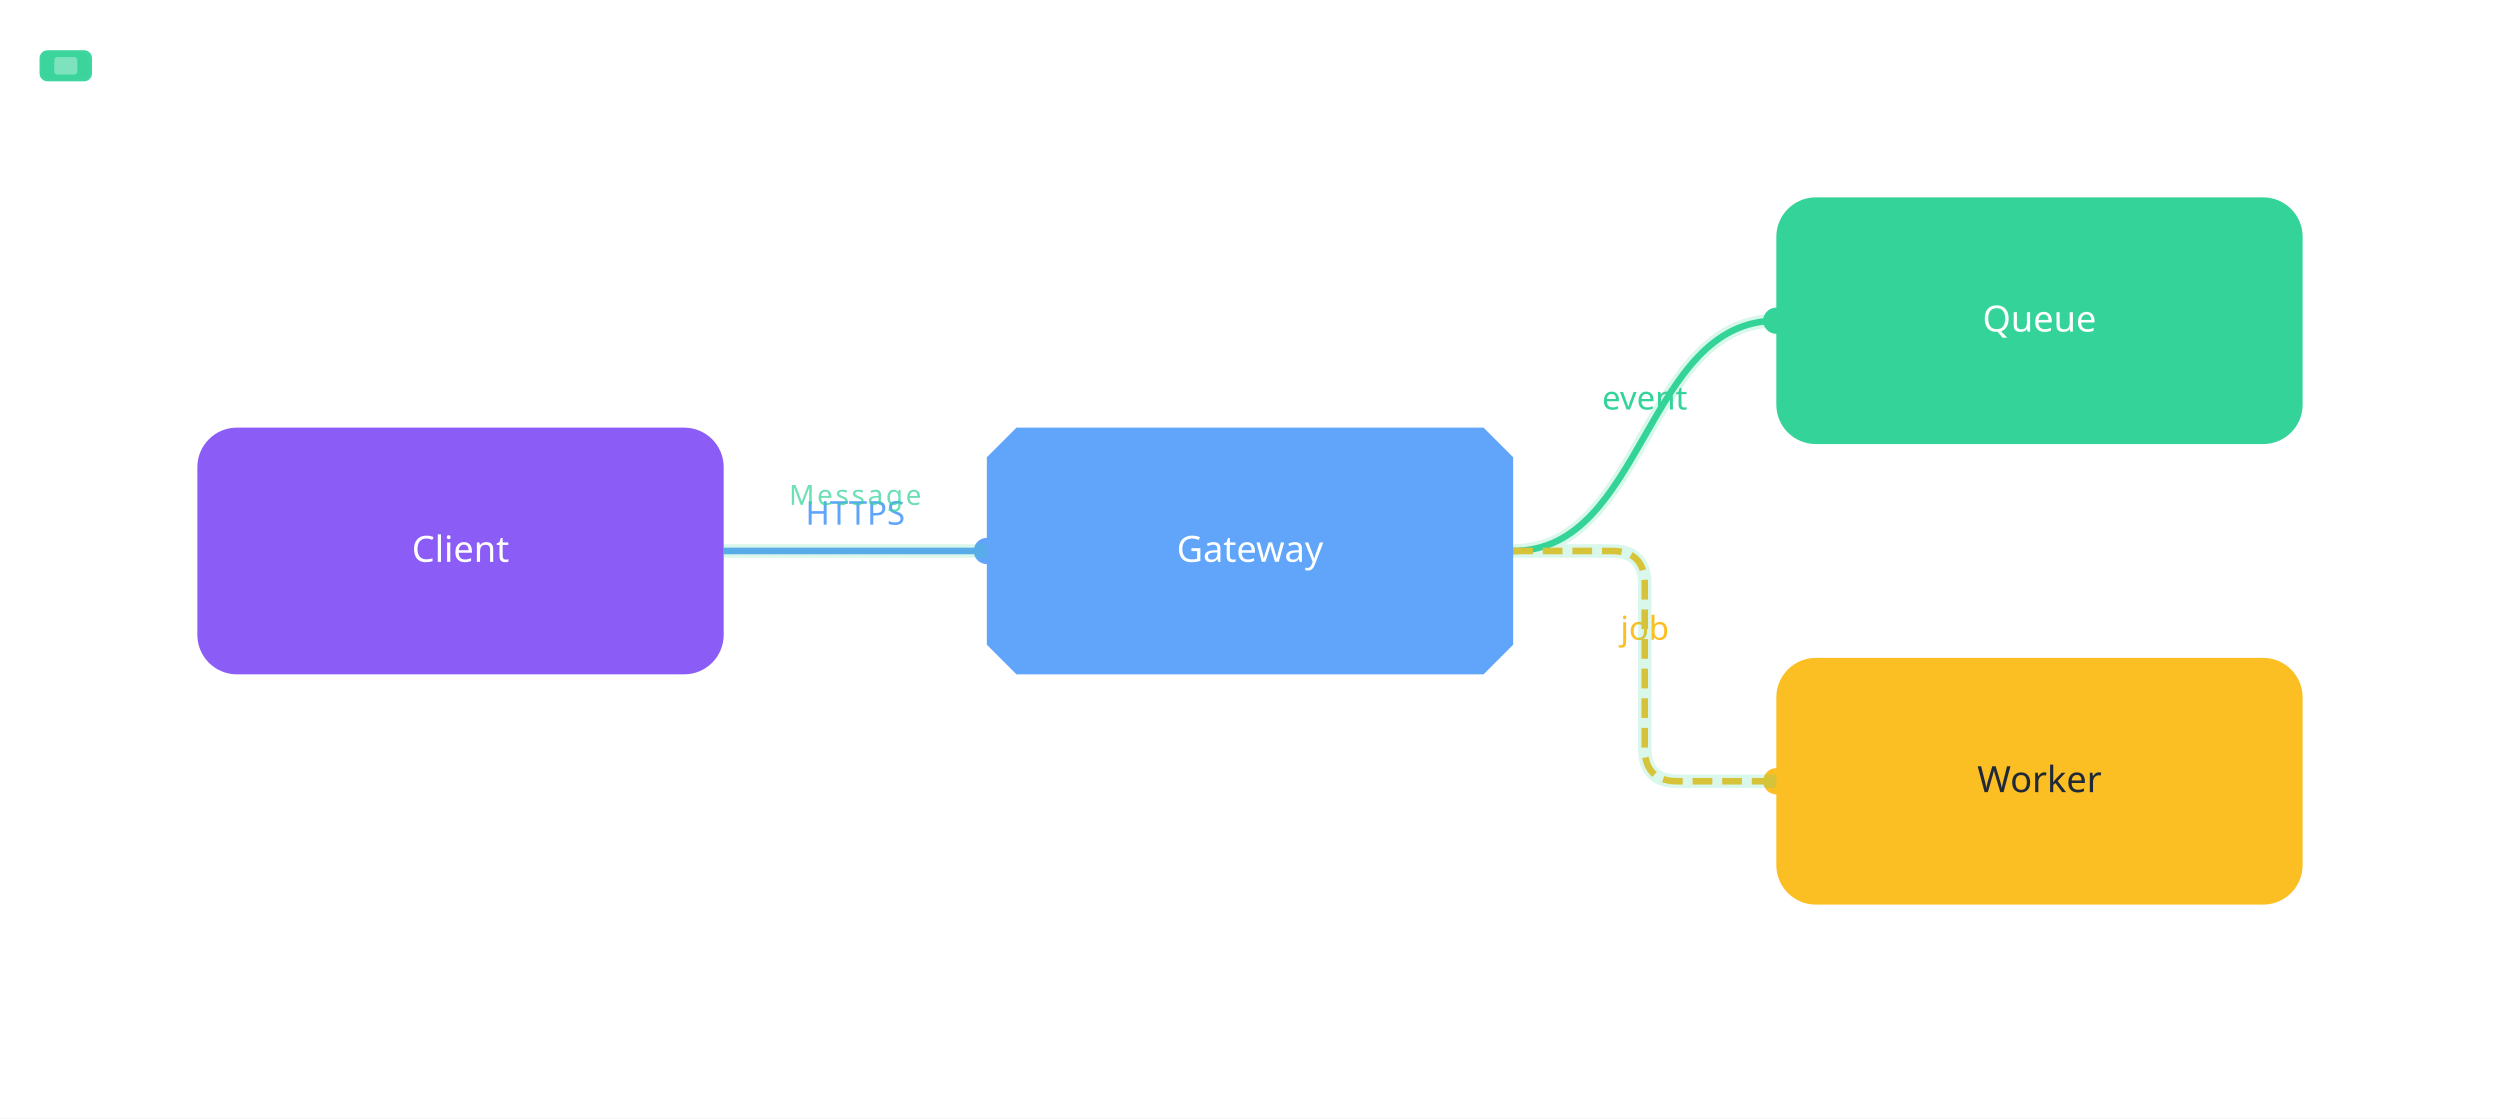
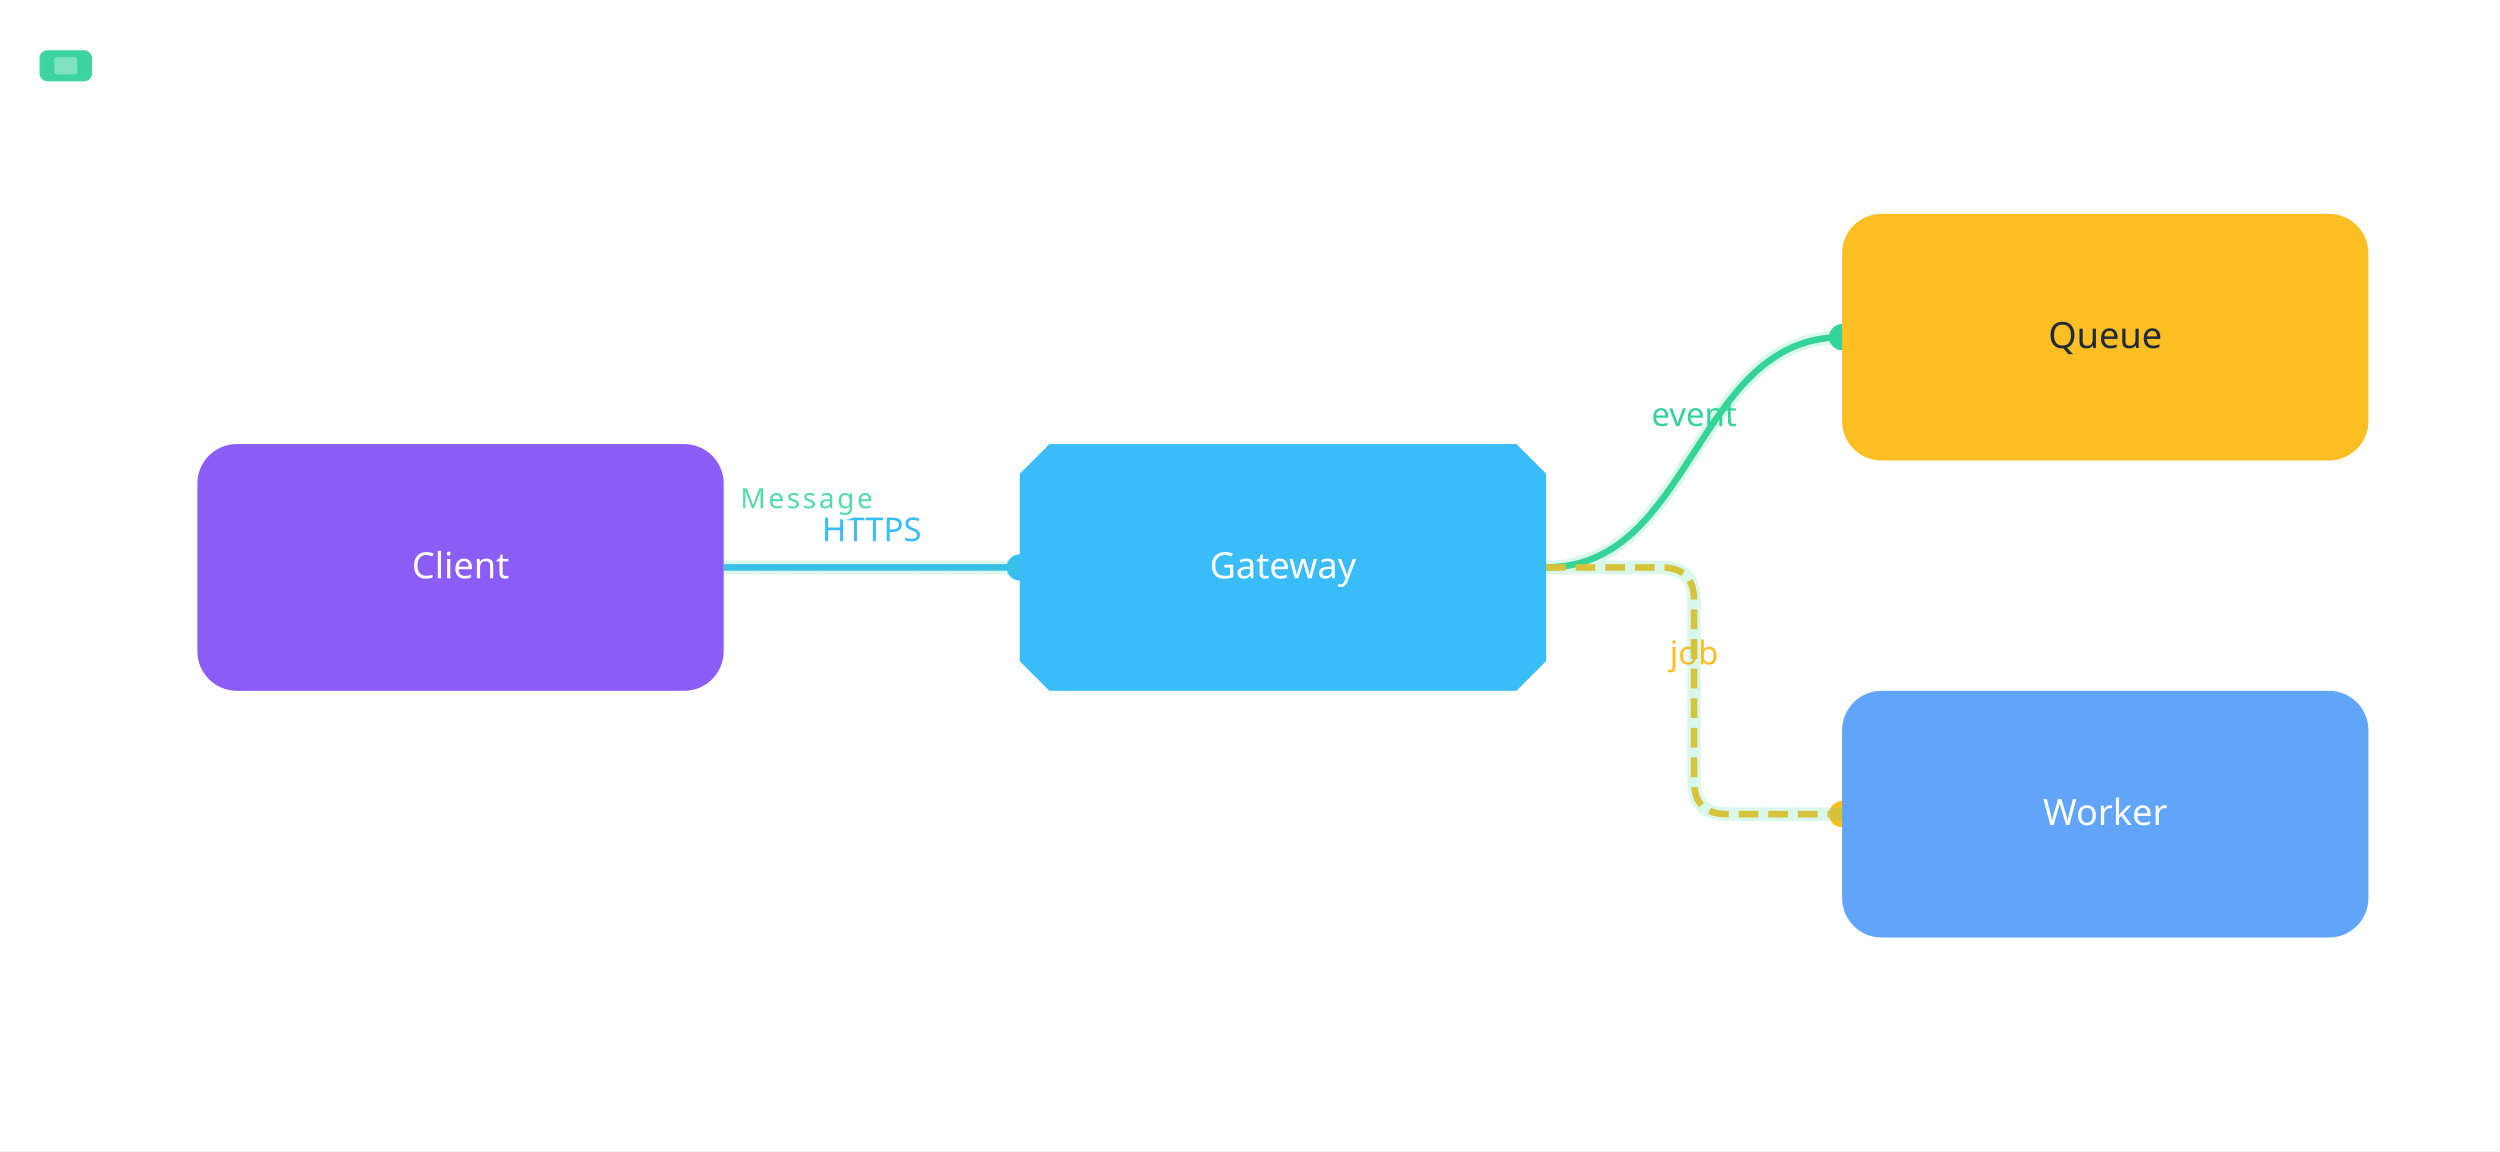
- <svg xmlns="http://www.w3.org/2000/svg" width="760" height="340" viewBox="-20 -20 760 340">
-   <rect x="-20" y="-20" width="760" height="340" fill="#ffffff" />
-   <path d="M 200 147.5 C 240 147.5, 240 147.5, 280 147.5" fill="none" stroke="#60a5fa" stroke-width="2" />
-   <circle cx="280" cy="147.5" r="4" fill="#60a5fa" />
-   <text x="240" y="139.5" text-anchor="middle" fill="#60a5fa" font-size="10" font-family="ui-sans-serif, system-ui, sans-serif">HTTPS</text>
-   <path d="M 440 147.5 C 480 147.5, 480 77.5, 520 77.5" fill="none" stroke="#34d399" stroke-width="2" />
-   <circle cx="520" cy="77.5" r="4" fill="#34d399" />
-   <text x="480" y="104.5" text-anchor="middle" fill="#34d399" font-size="10" font-family="ui-sans-serif, system-ui, sans-serif">event</text>
-   <path d="M 440 147.5 L 470 147.5 Q 480 147.5 480 157.5 L 480 207.5 Q 480 217.5 490 217.5 L 520 217.5" fill="none" stroke="#fbbf24" stroke-width="2" stroke-dasharray="6 3" />
-   <circle cx="520" cy="217.5" r="4" fill="#fbbf24" />
-   <text x="480" y="174.5" text-anchor="middle" fill="#fbbf24" font-size="10" font-family="ui-sans-serif, system-ui, sans-serif">job</text>
+ <svg xmlns="http://www.w3.org/2000/svg" width="760" height="350" viewBox="-20 -20 760 350">
+   <rect x="-20" y="-20" width="760" height="350" fill="#ffffff" />
+   <path d="M 200 152.5 C 245 152.5, 245 152.5, 290 152.5" fill="none" stroke="#38bdf8" stroke-width="2" />
+   <circle cx="290" cy="152.5" r="4" fill="#38bdf8" />
+   <text x="245" y="144.5" text-anchor="middle" fill="#38bdf8" font-size="10" font-family="ui-sans-serif, system-ui, sans-serif">HTTPS</text>
+   <path d="M 450 152.5 C 495 152.5, 495 82.5, 540 82.5" fill="none" stroke="#34d399" stroke-width="2" />
+   <circle cx="540" cy="82.5" r="4" fill="#34d399" />
+   <text x="495" y="109.5" text-anchor="middle" fill="#34d399" font-size="10" font-family="ui-sans-serif, system-ui, sans-serif">event</text>
+   <path d="M 450 152.5 L 485 152.5 Q 495 152.5 495 162.5 L 495 217.5 Q 495 227.5 505 227.5 L 540 227.5" fill="none" stroke="#fbbf24" stroke-width="2" stroke-dasharray="6 3" />
+   <circle cx="540" cy="227.5" r="4" fill="#fbbf24" />
+   <text x="495" y="182" text-anchor="middle" fill="#fbbf24" font-size="10" font-family="ui-sans-serif, system-ui, sans-serif">job</text>
  <g data-arc-flows="true">
    <g data-arc-flow="message" pointer-events="none">
-       <path d="M 200 147.5 C 240 147.5, 240 147.5, 280 147.5 L 440 147.5 C 480 147.5, 480 77.5, 520 77.5 C 480 77.5, 480 147.5, 440 147.5 L 470 147.5 Q 480 147.5 480 157.5 L 480 207.5 Q 480 217.5 490 217.5 L 520 217.5" pathLength="1" fill="none" stroke="#34d399" stroke-width="4.18" stroke-linecap="round" stroke-opacity="0.18" stroke-dasharray="0.08 1">
-         <animate attributeName="stroke-dashoffset" dur="3.9s" begin="0.3s" repeatCount="indefinite" calcMode="linear" values="0.08;0;0;0;0;0;0" keyTimes="0;0.164;0.21;0.439;0.529;0.821;1" />
+       <path d="M 200 152.5 C 245 152.5, 245 152.5, 290 152.5 L 450 152.5 C 495 152.5, 495 82.5, 540 82.5 C 495 82.5, 495 152.5, 450 152.5 L 485 152.5 Q 495 152.5 495 162.5 L 495 217.5 Q 495 227.5 505 227.5 L 540 227.5" pathLength="1" fill="none" stroke="#34d399" stroke-width="4.18" stroke-linecap="round" stroke-opacity="0.18" stroke-dasharray="0.08 1">
+         <animate attributeName="stroke-dashoffset" dur="3.9s" begin="0.3s" repeatCount="indefinite" calcMode="linear" values="0.08;0;0;0;0;0;0" keyTimes="0;0.168;0.214;0.437;0.527;0.821;1" />
      </path>
      <g>
        <animate attributeName="opacity" calcMode="discrete" values="0;1;0" keyTimes="0;0.015;0.821" dur="3.9s" begin="0.3s" repeatCount="indefinite" />
        <g opacity="0.08">
          <g>
-             <animateMotion dur="3.9s" begin="0.3s" repeatCount="indefinite" rotate="auto" calcMode="spline" keyPoints="0;0.049;0.312;0.497;0.682;0.917;0.917" keyTimes="0;0.164;0.21;0.439;0.529;0.821;1" keySplines="0.42 0 0.58 1;0 0 1 1;0.42 0 0.58 1;0 0 1 1;0.42 0 0.58 1;0 0 1 1" path="M 200 147.5 C 240 147.5, 240 147.5, 280 147.5 L 440 147.5 C 480 147.5, 480 77.5, 520 77.5 C 480 77.5, 480 147.5, 440 147.5 L 470 147.5 Q 480 147.5 480 157.5 L 480 207.5 Q 480 217.5 490 217.5 L 520 217.5" />
+             <animateMotion dur="3.9s" begin="0.3s" repeatCount="indefinite" rotate="auto" calcMode="spline" keyPoints="0;0.061;0.308;0.493;0.678;0.922;0.922" keyTimes="0;0.168;0.214;0.437;0.527;0.821;1" keySplines="0.42 0 0.58 1;0 0 1 1;0.42 0 0.58 1;0 0 1 1;0.42 0 0.58 1;0 0 1 1" path="M 200 152.5 C 245 152.5, 245 152.5, 290 152.5 L 450 152.5 C 495 152.5, 495 82.5, 540 82.5 C 495 82.5, 495 152.5, 450 152.5 L 485 152.5 Q 495 152.5 495 162.5 L 495 217.5 Q 495 227.5 505 227.5 L 540 227.5" />
            <rect x="-4.147" y="-2.46" width="8.294" height="4.919" rx="1.258" fill="#34d399" />
            <rect x="-1.825" y="-1.377" width="3.649" height="2.755" rx="0.458" fill="#ffffff" opacity="0.35" />
          </g>
        </g>
      </g>
      <g>
        <animate attributeName="opacity" calcMode="discrete" values="0;1;0" keyTimes="0;0.015;0.821" dur="3.9s" begin="0.3s" repeatCount="indefinite" />
        <g opacity="0.135">
          <g>
-             <animateMotion dur="3.9s" begin="0.3s" repeatCount="indefinite" rotate="auto" calcMode="spline" keyPoints="0;0.069;0.333;0.518;0.703;0.937;0.937" keyTimes="0;0.164;0.21;0.439;0.529;0.821;1" keySplines="0.42 0 0.58 1;0 0 1 1;0.42 0 0.58 1;0 0 1 1;0.42 0 0.58 1;0 0 1 1" path="M 200 147.5 C 240 147.5, 240 147.5, 280 147.5 L 440 147.5 C 480 147.5, 480 77.5, 520 77.5 C 480 77.5, 480 147.5, 440 147.5 L 470 147.5 Q 480 147.5 480 157.5 L 480 207.5 Q 480 217.5 490 217.5 L 520 217.5" />
+             <animateMotion dur="3.9s" begin="0.3s" repeatCount="indefinite" rotate="auto" calcMode="spline" keyPoints="0;0.081;0.328;0.513;0.698;0.941;0.941" keyTimes="0;0.168;0.214;0.437;0.527;0.821;1" keySplines="0.42 0 0.58 1;0 0 1 1;0.42 0 0.58 1;0 0 1 1;0.42 0 0.58 1;0 0 1 1" path="M 200 152.5 C 245 152.5, 245 152.5, 290 152.5 L 450 152.5 C 495 152.5, 495 82.5, 540 82.5 C 495 82.5, 495 152.5, 450 152.5 L 485 152.5 Q 495 152.5 495 162.5 L 495 217.5 Q 495 227.5 505 227.5 L 540 227.5" />
            <rect x="-5.104" y="-3.027" width="10.208" height="6.054" rx="1.549" fill="#34d399" />
            <rect x="-2.246" y="-1.695" width="4.492" height="3.39" rx="0.563" fill="#ffffff" opacity="0.35" />
          </g>
        </g>
      </g>
      <g>
        <animate attributeName="opacity" calcMode="discrete" values="0;1;0" keyTimes="0;0.015;0.821" dur="3.9s" begin="0.3s" repeatCount="indefinite" />
        <g opacity="0.19">
          <g>
-             <animateMotion dur="3.9s" begin="0.3s" repeatCount="indefinite" rotate="auto" calcMode="spline" keyPoints="0;0.09;0.354;0.539;0.723;0.958;0.958" keyTimes="0;0.164;0.21;0.439;0.529;0.821;1" keySplines="0.42 0 0.58 1;0 0 1 1;0.42 0 0.58 1;0 0 1 1;0.42 0 0.58 1;0 0 1 1" path="M 200 147.5 C 240 147.5, 240 147.5, 280 147.5 L 440 147.5 C 480 147.5, 480 77.5, 520 77.5 C 480 77.5, 480 147.5, 440 147.5 L 470 147.5 Q 480 147.5 480 157.5 L 480 207.5 Q 480 217.5 490 217.5 L 520 217.5" />
+             <animateMotion dur="3.9s" begin="0.3s" repeatCount="indefinite" rotate="auto" calcMode="spline" keyPoints="0;0.1;0.347;0.532;0.718;0.961;0.961" keyTimes="0;0.168;0.214;0.437;0.527;0.821;1" keySplines="0.42 0 0.58 1;0 0 1 1;0.42 0 0.58 1;0 0 1 1;0.42 0 0.58 1;0 0 1 1" path="M 200 152.5 C 245 152.5, 245 152.5, 290 152.5 L 450 152.5 C 495 152.5, 495 82.5, 540 82.5 C 495 82.5, 495 152.5, 450 152.5 L 485 152.5 Q 495 152.5 495 162.5 L 495 217.5 Q 495 227.5 505 227.5 L 540 227.5" />
            <rect x="-6.061" y="-3.595" width="12.122" height="7.19" rx="1.839" fill="#34d399" />
            <rect x="-2.667" y="-2.013" width="5.334" height="4.026" rx="0.669" fill="#ffffff" opacity="0.35" />
          </g>
        </g>
      </g>
      <g>
        <animate attributeName="opacity" calcMode="discrete" values="0;1;0" keyTimes="0;0.015;0.821" dur="3.9s" begin="0.3s" repeatCount="indefinite" />
        <g opacity="0.245">
          <g>
-             <animateMotion dur="3.9s" begin="0.3s" repeatCount="indefinite" rotate="auto" calcMode="spline" keyPoints="0;0.111;0.375;0.559;0.744;0.979;0.979" keyTimes="0;0.164;0.21;0.439;0.529;0.821;1" keySplines="0.42 0 0.58 1;0 0 1 1;0.42 0 0.58 1;0 0 1 1;0.42 0 0.58 1;0 0 1 1" path="M 200 147.5 C 240 147.5, 240 147.5, 280 147.5 L 440 147.5 C 480 147.5, 480 77.5, 520 77.5 C 480 77.5, 480 147.5, 440 147.5 L 470 147.5 Q 480 147.5 480 157.5 L 480 207.5 Q 480 217.5 490 217.5 L 520 217.5" />
+             <animateMotion dur="3.9s" begin="0.3s" repeatCount="indefinite" rotate="auto" calcMode="spline" keyPoints="0;0.12;0.367;0.552;0.737;0.981;0.981" keyTimes="0;0.168;0.214;0.437;0.527;0.821;1" keySplines="0.42 0 0.58 1;0 0 1 1;0.42 0 0.58 1;0 0 1 1;0.42 0 0.58 1;0 0 1 1" path="M 200 152.5 C 245 152.5, 245 152.5, 290 152.5 L 450 152.5 C 495 152.5, 495 82.5, 540 82.5 C 495 82.5, 495 152.5, 450 152.5 L 485 152.5 Q 495 152.5 495 162.5 L 495 217.5 Q 495 227.5 505 227.5 L 540 227.5" />
            <rect x="-7.018" y="-4.162" width="14.036" height="8.325" rx="2.13" fill="#34d399" />
            <rect x="-3.088" y="-2.331" width="6.176" height="4.662" rx="0.774" fill="#ffffff" opacity="0.35" />
          </g>
        </g>
      </g>
      <g>
        <animate attributeName="opacity" calcMode="discrete" values="0;1;0" keyTimes="0;0.015;0.821" dur="3.9s" begin="0.3s" repeatCount="indefinite" />
        <g opacity="0.95">
          <g>
-             <animateMotion dur="3.9s" begin="0.3s" repeatCount="indefinite" rotate="auto" calcMode="spline" keyPoints="0;0.132;0.396;0.58;0.765;1;1" keyTimes="0;0.164;0.21;0.439;0.529;0.821;1" keySplines="0.42 0 0.58 1;0 0 1 1;0.42 0 0.58 1;0 0 1 1;0.42 0 0.58 1;0 0 1 1" path="M 200 147.5 C 240 147.5, 240 147.5, 280 147.5 L 440 147.5 C 480 147.5, 480 77.5, 520 77.5 C 480 77.5, 480 147.5, 440 147.5 L 470 147.5 Q 480 147.5 480 157.5 L 480 207.5 Q 480 217.5 490 217.5 L 520 217.5" />
+             <animateMotion dur="3.9s" begin="0.3s" repeatCount="indefinite" rotate="auto" calcMode="spline" keyPoints="0;0.139;0.386;0.572;0.757;1;1" keyTimes="0;0.168;0.214;0.437;0.527;0.821;1" keySplines="0.42 0 0.58 1;0 0 1 1;0.42 0 0.58 1;0 0 1 1;0.42 0 0.58 1;0 0 1 1" path="M 200 152.5 C 245 152.5, 245 152.5, 290 152.5 L 450 152.5 C 495 152.5, 495 82.5, 540 82.5 C 495 82.5, 495 152.5, 450 152.5 L 485 152.5 Q 495 152.5 495 162.5 L 495 217.5 Q 495 227.5 505 227.5 L 540 227.5" />
            <rect x="-7.975" y="-4.73" width="15.95" height="9.46" rx="2.42" fill="#34d399" />
            <rect x="-3.509" y="-2.649" width="7.018" height="5.298" rx="0.88" fill="#ffffff" opacity="0.35" />
          </g>
        </g>
      </g>
-       <text x="240.00" y="133.50" text-anchor="middle" fill="#34d399" opacity="0.72" font-size="8.5" font-family="ui-sans-serif, system-ui, sans-serif" letter-spacing="0.8">Message</text>
+       <text x="225.20" y="134.50" text-anchor="middle" fill="#34d399" opacity="0.85" font-size="8.5" font-family="ui-sans-serif, system-ui, sans-serif" letter-spacing="0.8" stroke="#ffffff" stroke-width="3" paint-order="stroke" stroke-linejoin="round">Message</text>
    </g>
  </g>
  <g opacity="1">
-     <rect x="40" y="110" width="160" height="75" rx="12" fill="#8b5cf6" />
+     <rect x="40" y="115" width="160" height="75" rx="12" fill="#8b5cf6" />
    <defs>
      <clipPath id="clip-client">
        <rect width="160" height="75" rx="12" />
      </clipPath>
    </defs>
-     <g transform="translate(40 110)" clip-path="url(#clip-client)">
+     <g transform="translate(40 115)" clip-path="url(#clip-client)">
      <text x="80" y="40.8" text-anchor="middle" fill="#ffffff" font-size="11" font-weight="500" font-family="ui-sans-serif, system-ui, sans-serif">Client</text>
    </g>
  </g>
  <g opacity="1">
-     <path d="M 9 0 L 151 0 L 160 9 L 160 66 L 151 75 L 9 75 L 0 66 L 0 9 Z" transform="translate(280 110)" fill="#60a5fa" />
+     <path d="M 9 0 L 151 0 L 160 9 L 160 66 L 151 75 L 9 75 L 0 66 L 0 9 Z" transform="translate(290 115)" fill="#38bdf8" />
    <defs>
      <clipPath id="clip-gateway">
        <path d="M 9 0 L 151 0 L 160 9 L 160 66 L 151 75 L 9 75 L 0 66 L 0 9 Z" />
      </clipPath>
    </defs>
-     <g transform="translate(280 110)" clip-path="url(#clip-gateway)">
+     <g transform="translate(290 115)" clip-path="url(#clip-gateway)">
      <text x="80" y="40.8" text-anchor="middle" fill="#ffffff" font-size="11" font-weight="500" font-family="ui-sans-serif, system-ui, sans-serif">Gateway</text>
    </g>
  </g>
  <g opacity="1">
-     <rect x="520" y="40" width="160" height="75" rx="12" fill="#34d399" />
+     <rect x="540" y="45" width="160" height="75" rx="12" fill="#fbbf24" />
    <defs>
      <clipPath id="clip-queue">
        <rect width="160" height="75" rx="12" />
      </clipPath>
    </defs>
-     <g transform="translate(520 40)" clip-path="url(#clip-queue)">
-       <text x="80" y="40.8" text-anchor="middle" fill="#ffffff" font-size="11" font-weight="500" font-family="ui-sans-serif, system-ui, sans-serif">Queue</text>
+     <g transform="translate(540 45)" clip-path="url(#clip-queue)">
+       <text x="80" y="40.8" text-anchor="middle" fill="#1f2937" font-size="11" font-weight="500" font-family="ui-sans-serif, system-ui, sans-serif">Queue</text>
    </g>
  </g>
  <g opacity="1">
-     <rect x="520" y="180" width="160" height="75" rx="12" fill="#fbbf24" />
+     <rect x="540" y="190" width="160" height="75" rx="12" fill="#60a5fa" />
    <defs>
      <clipPath id="clip-worker">
        <rect width="160" height="75" rx="12" />
      </clipPath>
    </defs>
-     <g transform="translate(520 180)" clip-path="url(#clip-worker)">
-       <text x="80" y="40.8" text-anchor="middle" fill="#1f2937" font-size="11" font-weight="500" font-family="ui-sans-serif, system-ui, sans-serif">Worker</text>
+     <g transform="translate(540 190)" clip-path="url(#clip-worker)">
+       <text x="80" y="40.8" text-anchor="middle" fill="#ffffff" font-size="11" font-weight="500" font-family="ui-sans-serif, system-ui, sans-serif">Worker</text>
    </g>
  </g>
</svg>
